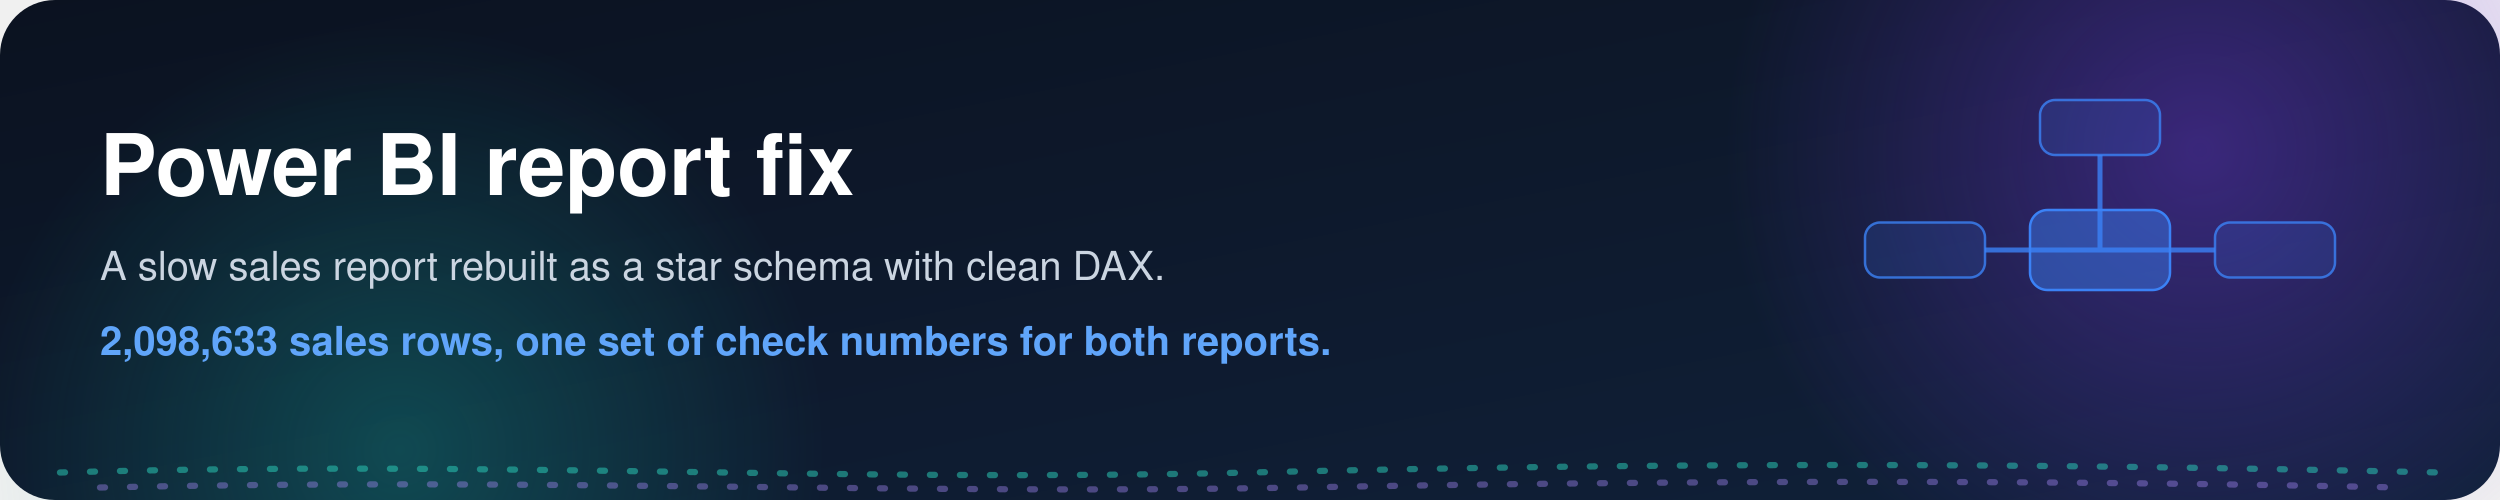
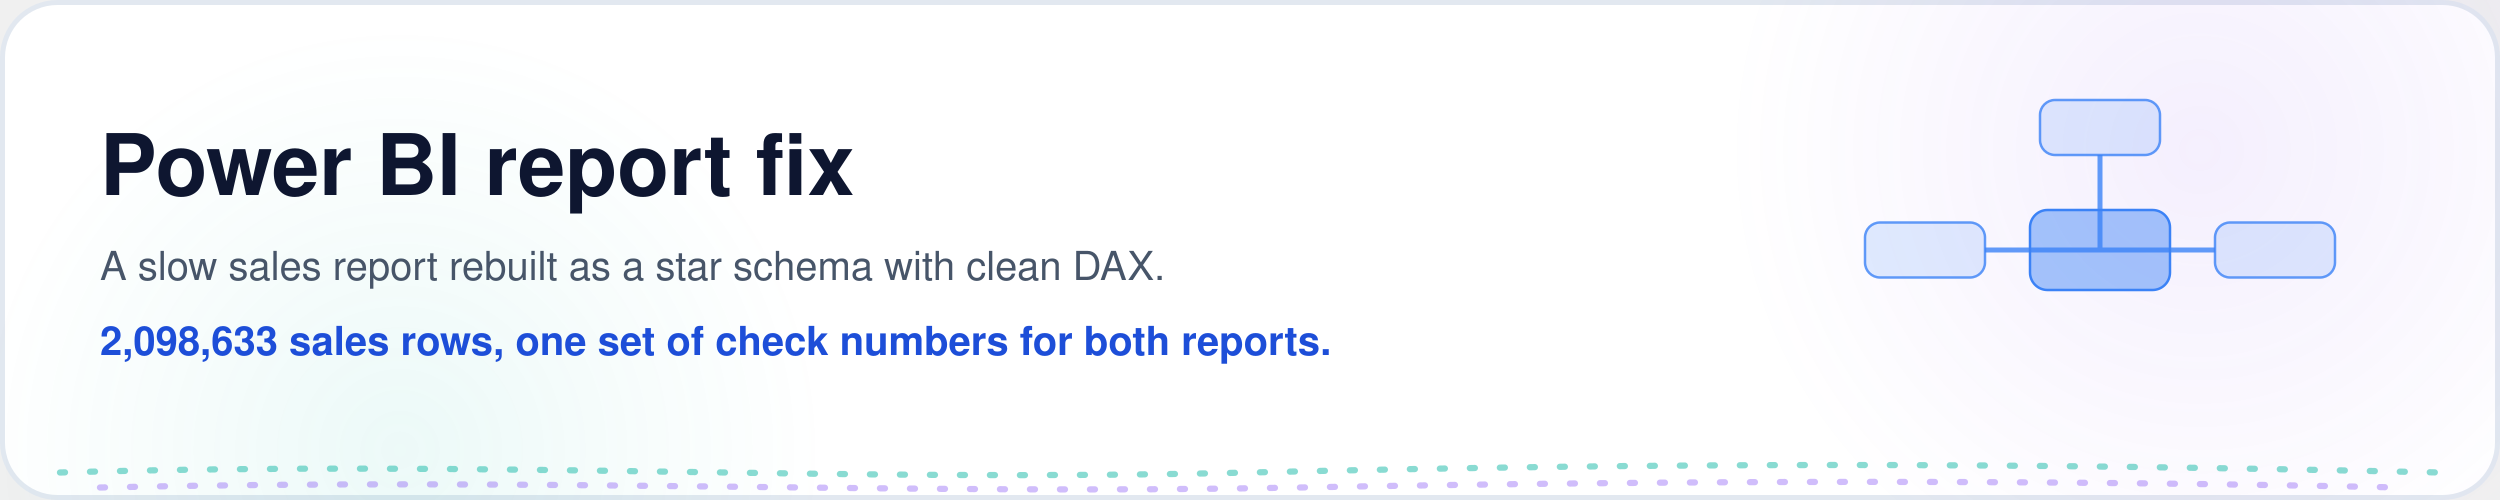
<svg xmlns="http://www.w3.org/2000/svg" viewBox="0 0 1000 200" width="1000" height="200" role="img" aria-label="Power BI report fix: a slow sales report rebuilt as a star schema with clean DAX, with the same numbers.">
  <defs>
-     <linearGradient id="bg" x1="0" y1="0" x2="1" y2="1">
-       <stop offset="0" stop-color="#0B1220" />
-       <stop offset="1" stop-color="#10213A" />
-     </linearGradient>
    <radialGradient id="jrGlowA" cx="0.5" cy="0.5" r="0.5">
-       <stop offset="0" stop-color="#7C3AED" stop-opacity="0.4" />
+       <stop offset="0" stop-color="#7C3AED" stop-opacity="0.08" />
      <stop offset="1" stop-color="#7C3AED" stop-opacity="0" />
    </radialGradient>
    <radialGradient id="jrGlowB" cx="0.5" cy="0.5" r="0.5">
-       <stop offset="0" stop-color="#14B8A6" stop-opacity="0.3" />
+       <stop offset="0" stop-color="#14B8A6" stop-opacity="0.08" />
      <stop offset="1" stop-color="#14B8A6" stop-opacity="0" />
    </radialGradient>
  </defs>
  <style>
    text { font-family: "Segoe UI", -apple-system, Helvetica, Arial, sans-serif; }
-     .name { font-size: 34px; font-weight: 700; fill: #FFFFFF; }
-     .line { font-size: 16px; fill: #CBD5E1; }
-     .result { font-size: 16px; font-weight: 600; fill: #60A5FA; }
+     .name { font-size: 34px; font-weight: 700; fill: #0E1630; }
+     .line { font-size: 16px; fill: #475569; }
+     .result { font-size: 16px; font-weight: 600; fill: #1D4ED8; }
      .wave { fill: none; stroke-width: 2.5; stroke-linecap: round; stroke-dasharray: 2 10; animation: flow 6s linear infinite; }
    @keyframes flow { to { stroke-dashoffset: -120; } }
  </style>
-   <rect width="1000" height="200" rx="22" fill="url(#bg)" />
+   <rect x="1" y="1" width="998" height="198" rx="22" fill="#FFFFFF" stroke="#E2E8F0" stroke-width="2" />
  <circle cx="880" cy="60" r="190" fill="url(#jrGlowA)" />
  <circle cx="160" cy="180" r="170" fill="url(#jrGlowB)" />
-   <path class="wave" stroke="#2DD4BF" stroke-opacity="0.5" d="M24 189 C 200 184, 330 193, 500 189 S 800 185, 976 189" />
-   <path class="wave" stroke="#A78BFA" stroke-opacity="0.4" style="animation-duration:9s" d="M40 195 C 220 191, 360 198, 520 195 S 820 192, 960 195" />
+   <path class="wave" stroke="#14B8A6" stroke-opacity="0.5" d="M24 189 C 200 184, 330 193, 500 189 S 800 185, 976 189" />
+   <path class="wave" stroke="#8B5CF6" stroke-opacity="0.4" style="animation-duration:9s" d="M40 195 C 220 191, 360 198, 520 195 S 820 192, 960 195" />
  <text x="40" y="78" class="name">Power BI report fix</text>
  <text x="40" y="112" class="line">A slow sales report rebuilt as a star schema with clean DAX.</text>
  <text x="40" y="142" class="result">2,098,633 sales rows, one set of check numbers for both reports.</text>
  <g stroke="#3B82F6" stroke-width="2" fill="none" stroke-opacity="0.8">
    <path d="M840 100V62M840 100H794M840 100H886" />
  </g>
  <rect x="812" y="84" width="56" height="32" rx="7" fill="#3B82F6" fill-opacity="0.45" stroke="#3B82F6" />
  <rect x="816" y="40" width="48" height="22" rx="6" fill="#3B82F6" fill-opacity="0.15" stroke="#3B82F6" stroke-opacity="0.8" />
  <rect x="746" y="89" width="48" height="22" rx="6" fill="#3B82F6" fill-opacity="0.15" stroke="#3B82F6" stroke-opacity="0.8" />
  <rect x="886" y="89" width="48" height="22" rx="6" fill="#3B82F6" fill-opacity="0.15" stroke="#3B82F6" stroke-opacity="0.8" />
</svg>
